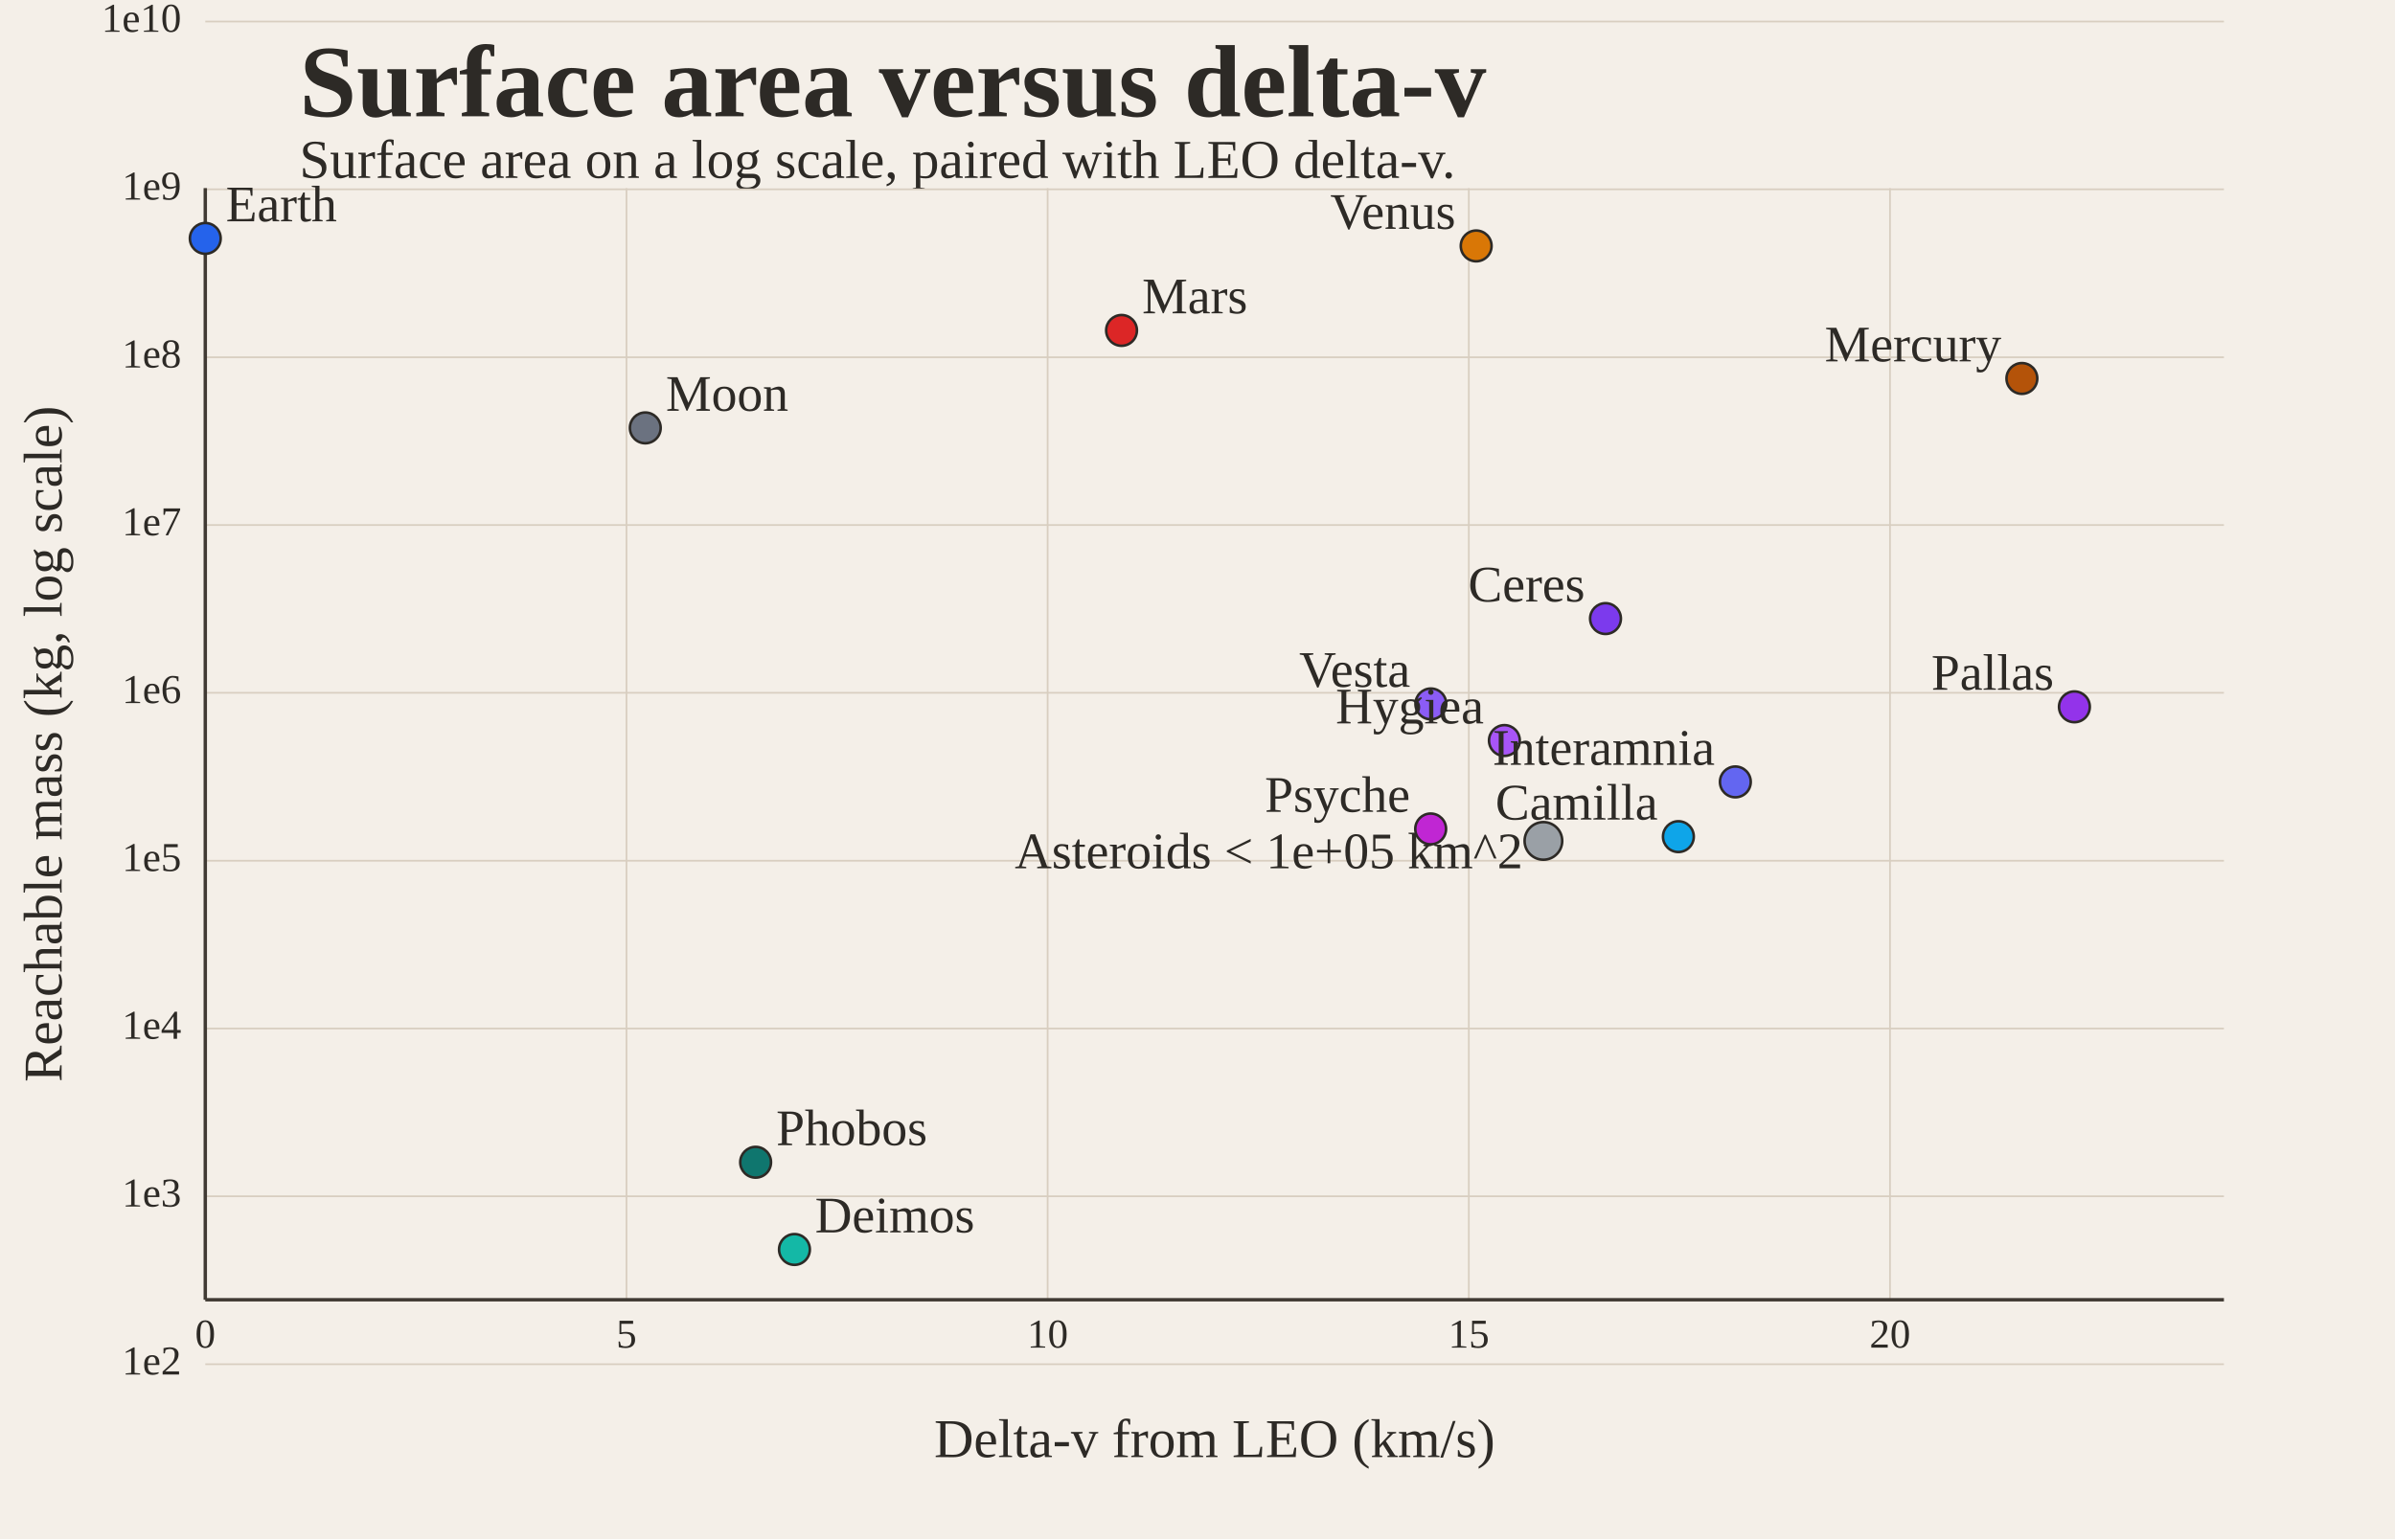
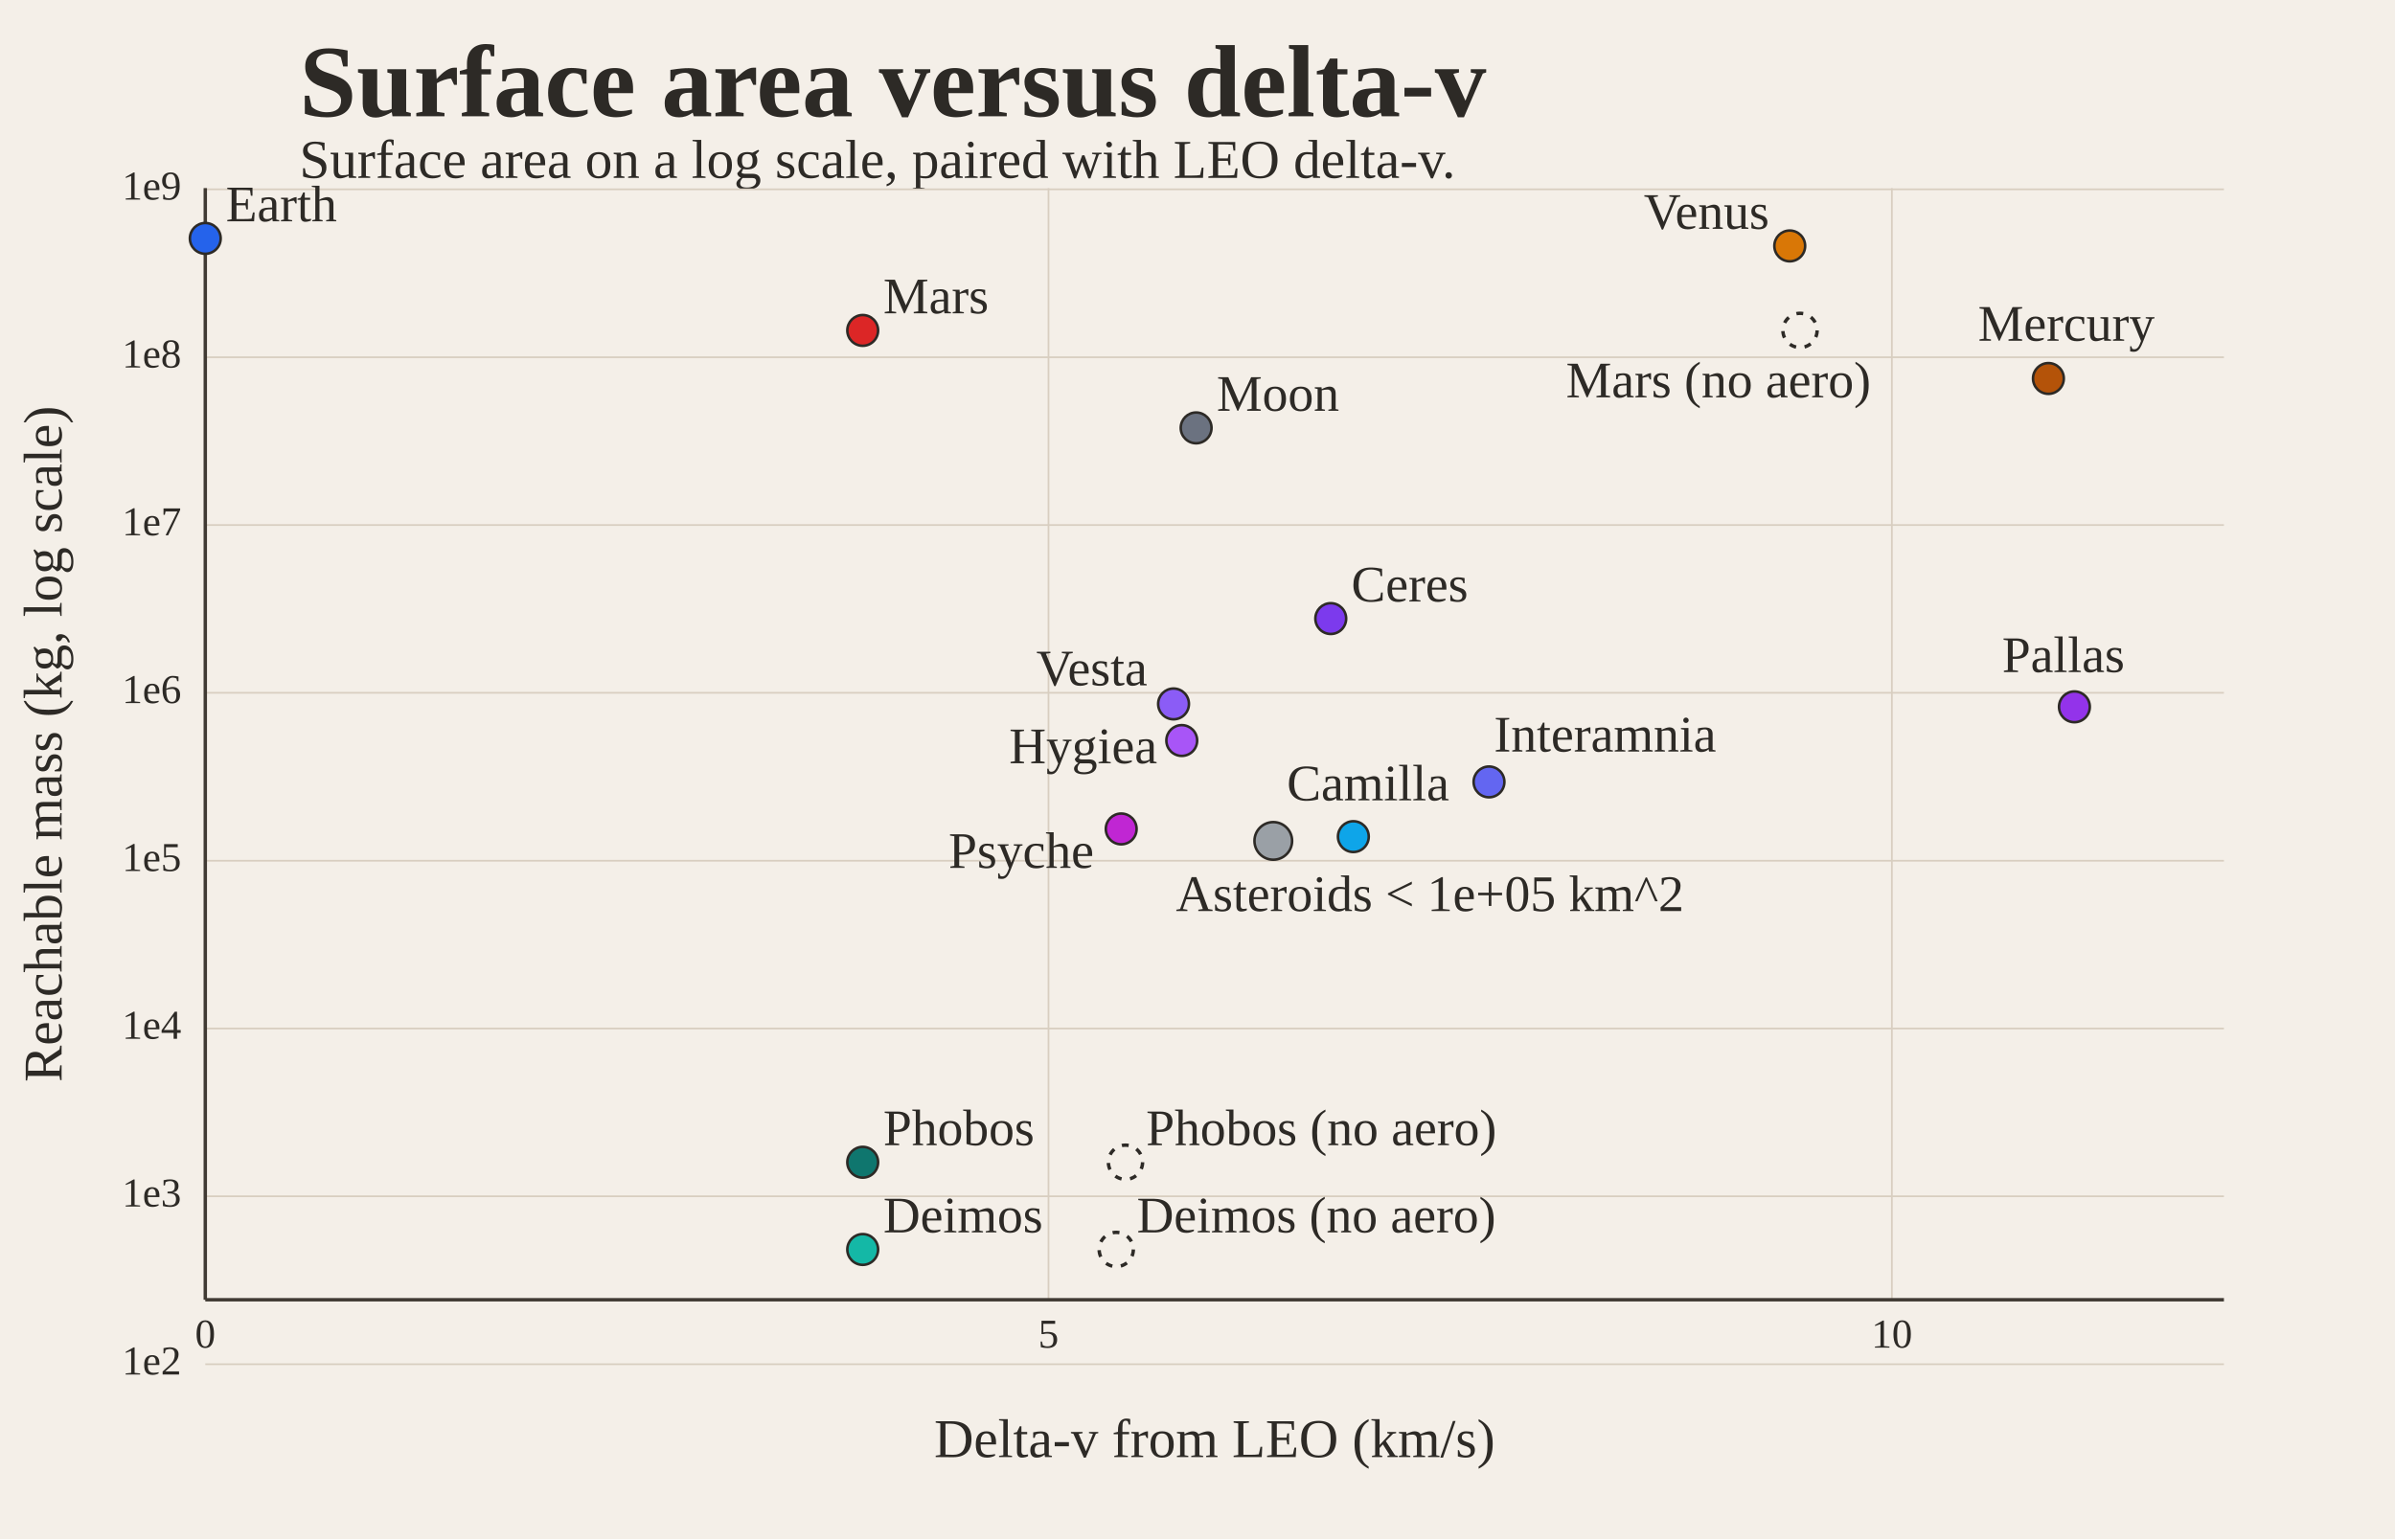
- <svg xmlns="http://www.w3.org/2000/svg" width="1400" height="900" viewBox="0 0 1400 900">
-   <rect width="100%" height="100%" fill="#f4efe8" />
-   <style>
+ <svg xmlns="http://www.w3.org/2000/svg" width="1400" height="900" viewBox="0 0 1400 900" version="1.1" id="svg34">
+   <defs id="defs34" />
+   <rect width="100%" height="100%" fill="#f4efe8" id="rect1" />
+   <style id="style1">
text { font-family: "Georgia", "Times New Roman", serif; fill: #2d2a26; }
.title { font-size: 60px; font-weight: 700; }
.subtitle { font-size: 32px; }
.legend { font-size: 30px; }
.axis { stroke: #403a33; stroke-width: 2; fill: none; }
.grid { stroke: #d8cec0; stroke-width: 1; }
.tick { font-size: 24px; }
</style>
-   <text class="title" x="175" y="68">Surface area versus delta-v</text>
-   <text class="subtitle" x="175" y="104">Surface area on a log scale, paired with LEO delta-v.</text>
-   <line class="grid" x1="120.0" y1="110" x2="120.0" y2="760" />
-   <text class="tick" x="120.0" y="788" text-anchor="middle">0</text>
-   <line class="grid" x1="366.2" y1="110" x2="366.2" y2="760" />
-   <text class="tick" x="366.2" y="788" text-anchor="middle">5</text>
-   <line class="grid" x1="612.4" y1="110" x2="612.4" y2="760" />
-   <text class="tick" x="612.4" y="788" text-anchor="middle">10</text>
-   <line class="grid" x1="858.6" y1="110" x2="858.6" y2="760" />
-   <text class="tick" x="858.6" y="788" text-anchor="middle">15</text>
-   <line class="grid" x1="1104.8" y1="110" x2="1104.8" y2="760" />
-   <text class="tick" x="1104.8" y="788" text-anchor="middle">20</text>
-   <line class="grid" x1="120" y1="797.7" x2="1300" y2="797.7" />
-   <text class="tick" x="106" y="803.7" text-anchor="end">1e2</text>
-   <line class="grid" x1="120" y1="699.5" x2="1300" y2="699.5" />
-   <text class="tick" x="106" y="705.5" text-anchor="end">1e3</text>
-   <line class="grid" x1="120" y1="601.4" x2="1300" y2="601.4" />
-   <text class="tick" x="106" y="607.4" text-anchor="end">1e4</text>
-   <line class="grid" x1="120" y1="503.3" x2="1300" y2="503.3" />
-   <text class="tick" x="106" y="509.3" text-anchor="end">1e5</text>
-   <line class="grid" x1="120" y1="405.1" x2="1300" y2="405.1" />
-   <text class="tick" x="106" y="411.1" text-anchor="end">1e6</text>
-   <line class="grid" x1="120" y1="307.0" x2="1300" y2="307.0" />
-   <text class="tick" x="106" y="313.0" text-anchor="end">1e7</text>
-   <line class="grid" x1="120" y1="208.9" x2="1300" y2="208.9" />
-   <text class="tick" x="106" y="214.9" text-anchor="end">1e8</text>
-   <line class="grid" x1="120" y1="110.7" x2="1300" y2="110.7" />
-   <text class="tick" x="106" y="116.7" text-anchor="end">1e9</text>
-   <line class="grid" x1="120" y1="12.6" x2="1300" y2="12.6" />
-   <text class="tick" x="106" y="18.6" text-anchor="end">1e10</text>
-   <line class="axis" x1="120" y1="760" x2="1300" y2="760" />
-   <line class="axis" x1="120" y1="110" x2="120" y2="760" />
-   <text class="subtitle" x="710.0" y="852" text-anchor="middle">Delta-v from LEO (km/s)</text>
-   <text class="subtitle" transform="translate(36 435.0) rotate(-90)" text-anchor="middle">Reachable mass (kg, log scale)</text>
-   <circle cx="120.0" cy="139.4" r="9" fill="#2563eb" stroke="#2d2a26" stroke-width="1.5" />
-   <text class="legend" x="132.0" y="129.4" text-anchor="start">Earth</text>
-   <circle cx="862.9" cy="143.8" r="9" fill="#d97706" stroke="#2d2a26" stroke-width="1.5" />
-   <text class="legend" x="850.9" y="133.8" text-anchor="end">Venus</text>
-   <circle cx="655.6" cy="193.2" r="9" fill="#dc2626" stroke="#2d2a26" stroke-width="1.5" />
-   <text class="legend" x="667.6" y="183.2" text-anchor="start">Mars</text>
-   <circle cx="1181.9" cy="221.3" r="9" fill="#b45309" stroke="#2d2a26" stroke-width="1.5" />
-   <text class="legend" x="1169.9" y="211.3" text-anchor="end">Mercury</text>
-   <circle cx="377.2" cy="250.2" r="9" fill="#6b7280" stroke="#2d2a26" stroke-width="1.5" />
-   <text class="legend" x="389.2" y="240.2" text-anchor="start">Moon</text>
-   <circle cx="938.5" cy="361.7" r="9" fill="#7c3aed" stroke="#2d2a26" stroke-width="1.5" />
-   <text class="legend" x="926.5" y="351.7" text-anchor="end">Ceres</text>
-   <circle cx="836.4" cy="411.6" r="9" fill="#8b5cf6" stroke="#2d2a26" stroke-width="1.5" />
-   <text class="legend" x="824.4" y="401.6" text-anchor="end">Vesta</text>
-   <circle cx="1212.6" cy="413.3" r="9" fill="#9333ea" stroke="#2d2a26" stroke-width="1.5" />
-   <text class="legend" x="1200.6" y="403.3" text-anchor="end">Pallas</text>
-   <circle cx="879.4" cy="433.0" r="9" fill="#a855f7" stroke="#2d2a26" stroke-width="1.5" />
-   <text class="legend" x="867.4" y="423.0" text-anchor="end">Hygiea</text>
-   <circle cx="1014.4" cy="457.2" r="9" fill="#6366f1" stroke="#2d2a26" stroke-width="1.5" />
-   <text class="legend" x="1002.4" y="447.2" text-anchor="end">Interamnia</text>
-   <circle cx="836.3" cy="484.7" r="9" fill="#c026d3" stroke="#2d2a26" stroke-width="1.5" />
-   <text class="legend" x="824.3" y="474.7" text-anchor="end">Psyche</text>
-   <circle cx="981.1" cy="489.2" r="9" fill="#0ea5e9" stroke="#2d2a26" stroke-width="1.5" />
-   <text class="legend" x="969.1" y="479.2" text-anchor="end">Camilla</text>
-   <circle cx="902.2" cy="491.7" r="11" fill="#9aa0a6" stroke="#2d2a26" stroke-width="1.5" />
-   <text class="legend" x="890.2" y="507.7" text-anchor="end">Asteroids &lt; 1e+05 km^2</text>
-   <circle cx="441.7" cy="679.6" r="9" fill="#0f766e" stroke="#2d2a26" stroke-width="1.5" />
-   <text class="legend" x="453.7" y="669.6" text-anchor="start">Phobos</text>
-   <circle cx="464.4" cy="730.6" r="9" fill="#14b8a6" stroke="#2d2a26" stroke-width="1.5" />
-   <text class="legend" x="476.4" y="720.6" text-anchor="start">Deimos</text>
+   <text class="title" x="175" y="68" id="text1">Surface area versus delta-v</text>
+   <text class="subtitle" x="175" y="104" id="text2">Surface area on a log scale, paired with LEO delta-v.</text>
+   <line class="grid" x1="120.0" y1="110" x2="120.0" y2="760" id="line2" />
+   <text class="tick" x="120.0" y="788" text-anchor="middle" id="text3">0</text>
+   <line class="grid" x1="612.9" y1="110" x2="612.9" y2="760" id="line3" />
+   <text class="tick" x="612.9" y="788" text-anchor="middle" id="text4">5</text>
+   <line class="grid" x1="1105.9" y1="110" x2="1105.9" y2="760" id="line4" />
+   <text class="tick" x="1105.9" y="788" text-anchor="middle" id="text5">10</text>
+   <line class="grid" x1="120" y1="797.7" x2="1300" y2="797.7" id="line5" />
+   <text class="tick" x="106" y="803.7" text-anchor="end" id="text6">1e2</text>
+   <line class="grid" x1="120" y1="699.5" x2="1300" y2="699.5" id="line6" />
+   <text class="tick" x="106" y="705.5" text-anchor="end" id="text7">1e3</text>
+   <line class="grid" x1="120" y1="601.4" x2="1300" y2="601.4" id="line7" />
+   <text class="tick" x="106" y="607.4" text-anchor="end" id="text8">1e4</text>
+   <line class="grid" x1="120" y1="503.3" x2="1300" y2="503.3" id="line8" />
+   <text class="tick" x="106" y="509.3" text-anchor="end" id="text9">1e5</text>
+   <line class="grid" x1="120" y1="405.1" x2="1300" y2="405.1" id="line9" />
+   <text class="tick" x="106" y="411.1" text-anchor="end" id="text10">1e6</text>
+   <line class="grid" x1="120" y1="307.0" x2="1300" y2="307.0" id="line10" />
+   <text class="tick" x="106" y="313.0" text-anchor="end" id="text11">1e7</text>
+   <line class="grid" x1="120" y1="208.9" x2="1300" y2="208.9" id="line11" />
+   <text class="tick" x="106" y="214.9" text-anchor="end" id="text12">1e8</text>
+   <line class="grid" x1="120" y1="110.7" x2="1300" y2="110.7" id="line12" />
+   <text class="tick" x="106" y="116.7" text-anchor="end" id="text13">1e9</text>
+   <line class="axis" x1="120" y1="760" x2="1300" y2="760" id="line14" />
+   <line class="axis" x1="120" y1="110" x2="120" y2="760" id="line15" />
+   <text class="subtitle" x="710.0" y="852" text-anchor="middle" id="text15">Delta-v from LEO (km/s)</text>
+   <text class="subtitle" transform="translate(36 435.0) rotate(-90)" text-anchor="middle" id="text16">Reachable mass (kg, log scale)</text>
+   <circle cx="120.0" cy="139.4" r="9" fill="#2563eb" stroke="#2d2a26" stroke-width="1.5" id="circle16" />
+   <text class="legend" x="132.0" y="129.4" text-anchor="start" id="text17">Earth</text>
+   <circle cx="1046.2" cy="143.8" r="9" fill="#d97706" stroke="#2d2a26" stroke-width="1.5" id="circle17" />
+   <text class="legend" x="1034.2" y="133.8" text-anchor="end" id="text18">Venus</text>
+   <circle cx="504.3" cy="193.2" r="9" fill="#dc2626" stroke="#2d2a26" stroke-width="1.5" id="circle18" />
+   <text class="legend" x="516.3" y="183.2" text-anchor="start" id="text19">Mars</text>
+   <circle cx="1052.2" cy="193.2" r="10" fill="none" stroke="#2d2a26" stroke-width="2" stroke-dasharray="4,5" id="circle19" />
+   <text class="legend" x="1093.648" y="232.338" text-anchor="end" id="text20">Mars (no aero)</text>
+   <circle cx="1197.4" cy="221.3" r="9" fill="#b45309" stroke="#2d2a26" stroke-width="1.5" id="circle20" />
+   <text class="legend" x="1259.538" y="199.231" text-anchor="end" id="text21">Mercury</text>
+   <circle cx="699.2" cy="250.2" r="9" fill="#6b7280" stroke="#2d2a26" stroke-width="1.5" id="circle21" />
+   <text class="legend" x="711.2" y="240.2" text-anchor="start" id="text22">Moon</text>
+   <circle cx="777.9" cy="361.7" r="9" fill="#7c3aed" stroke="#2d2a26" stroke-width="1.5" id="circle22" />
+   <text class="legend" x="789.9" y="351.7" text-anchor="start" id="text23">Ceres</text>
+   <circle cx="686.0" cy="411.6" r="9" fill="#8b5cf6" stroke="#2d2a26" stroke-width="1.5" id="circle23" />
+   <text class="legend" x="605.759" y="400.738" text-anchor="start" id="text24">Vesta</text>
+   <circle cx="1212.6" cy="413.3" r="9" fill="#9333ea" stroke="#2d2a26" stroke-width="1.5" id="circle24" />
+   <text class="legend" x="1241.979" y="392.955" text-anchor="end" id="text25">Pallas</text>
+   <circle cx="690.8" cy="433.0" r="9" fill="#a855f7" stroke="#2d2a26" stroke-width="1.5" id="circle25" />
+   <text class="legend" x="589.869" y="446.276" text-anchor="start" id="text26">Hygiea</text>
+   <circle cx="870.4" cy="457.2" r="9" fill="#6366f1" stroke="#2d2a26" stroke-width="1.5" id="circle26" />
+   <text class="legend" x="1003.228" y="439.441" text-anchor="end" id="text27">Interamnia</text>
+   <circle cx="655.4" cy="484.7" r="9" fill="#c026d3" stroke="#2d2a26" stroke-width="1.5" id="circle27" />
+   <text class="legend" x="554.469" y="507.459" text-anchor="start" id="text28">Psyche</text>
+   <circle cx="791.1" cy="489.2" r="9" fill="#0ea5e9" stroke="#2d2a26" stroke-width="1.5" id="circle28" />
+   <text class="legend" x="847.203" y="467.993" text-anchor="end" id="text29">Camilla</text>
+   <circle cx="744.3" cy="491.7" r="11" fill="#9aa0a6" stroke="#2d2a26" stroke-width="1.5" id="circle29" />
+   <text class="legend" x="687.334" y="532.7" text-anchor="start" id="text30">Asteroids &lt; 1e+05 km^2</text>
+   <circle cx="504.3" cy="679.6" r="9" fill="#0f766e" stroke="#2d2a26" stroke-width="1.5" id="circle30" />
+   <text class="legend" x="516.3" y="669.6" text-anchor="start" id="text31">Phobos</text>
+   <circle cx="657.9" cy="679.6" r="10" fill="none" stroke="#2d2a26" stroke-width="2" stroke-dasharray="4,5" id="circle31" />
+   <text class="legend" x="669.9" y="669.6" text-anchor="start" id="text32">Phobos (no aero)</text>
+   <circle cx="504.3" cy="730.6" r="9" fill="#14b8a6" stroke="#2d2a26" stroke-width="1.5" id="circle32" />
+   <text class="legend" x="516.3" y="720.6" text-anchor="start" id="text33">Deimos</text>
+   <circle cx="652.5" cy="730.6" r="10" fill="none" stroke="#2d2a26" stroke-width="2" stroke-dasharray="4,5" id="circle33" />
+   <text class="legend" x="664.5" y="720.6" text-anchor="start" id="text34">Deimos (no aero)</text>
</svg>
